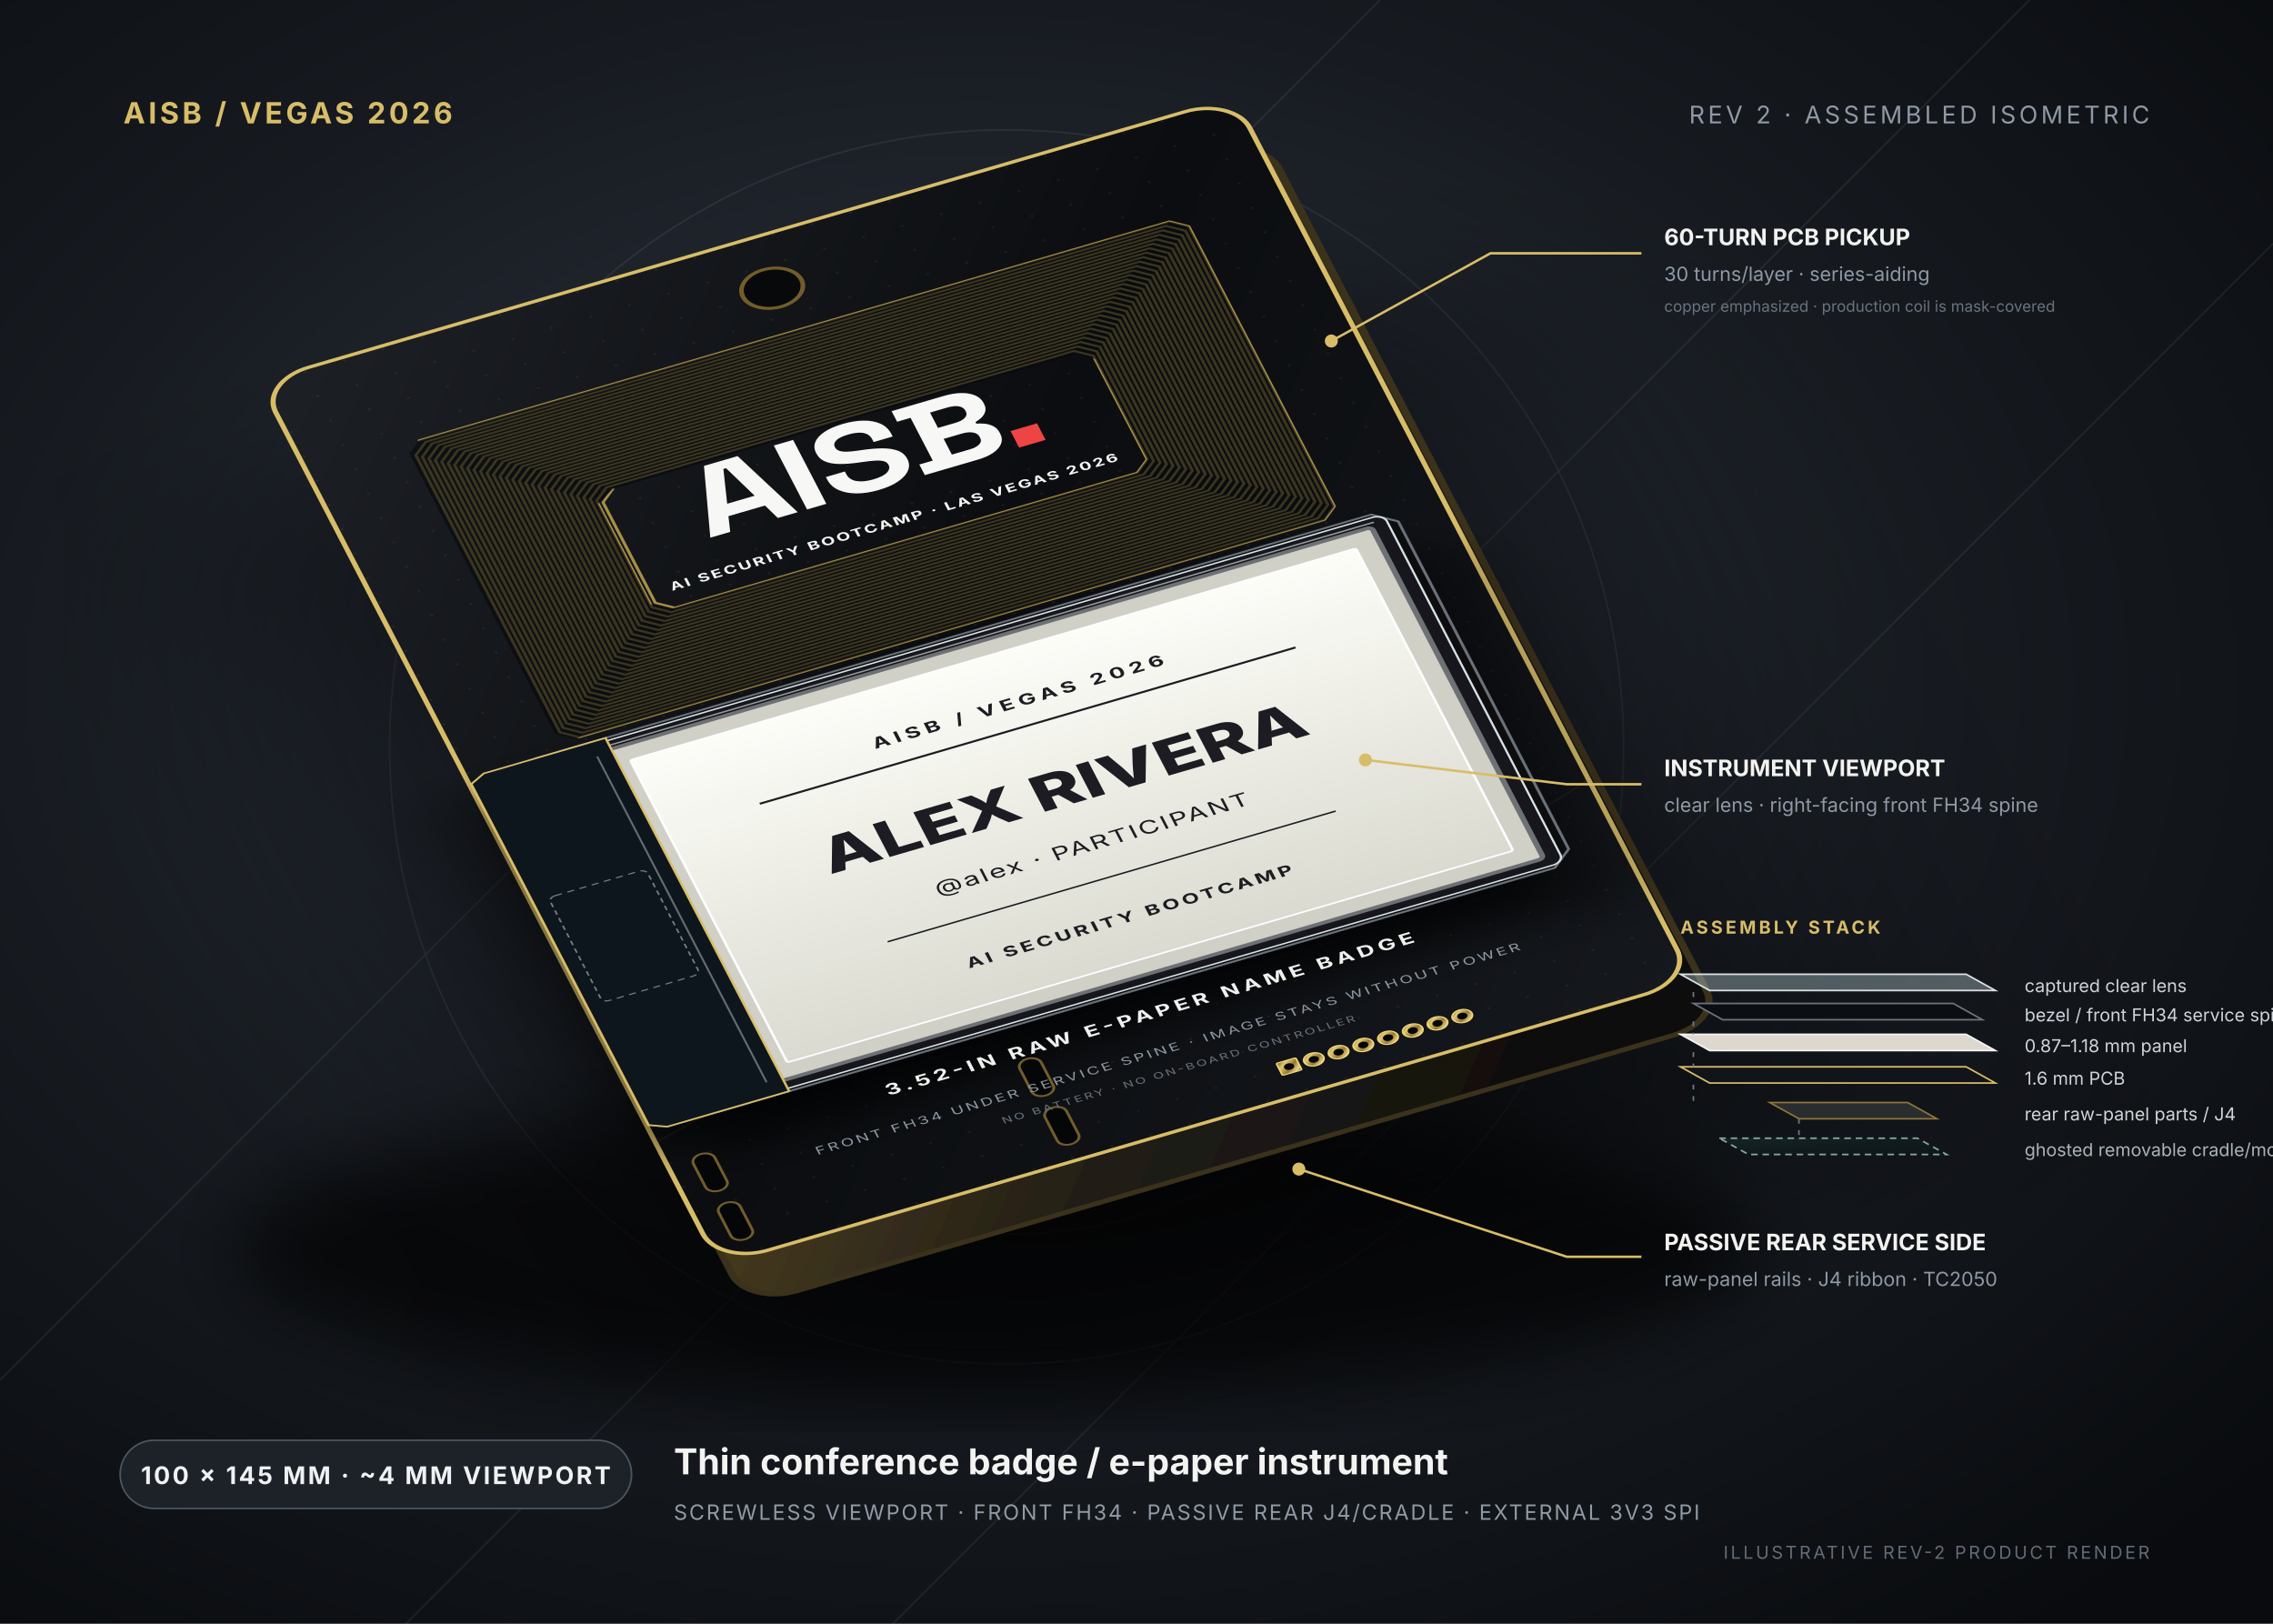
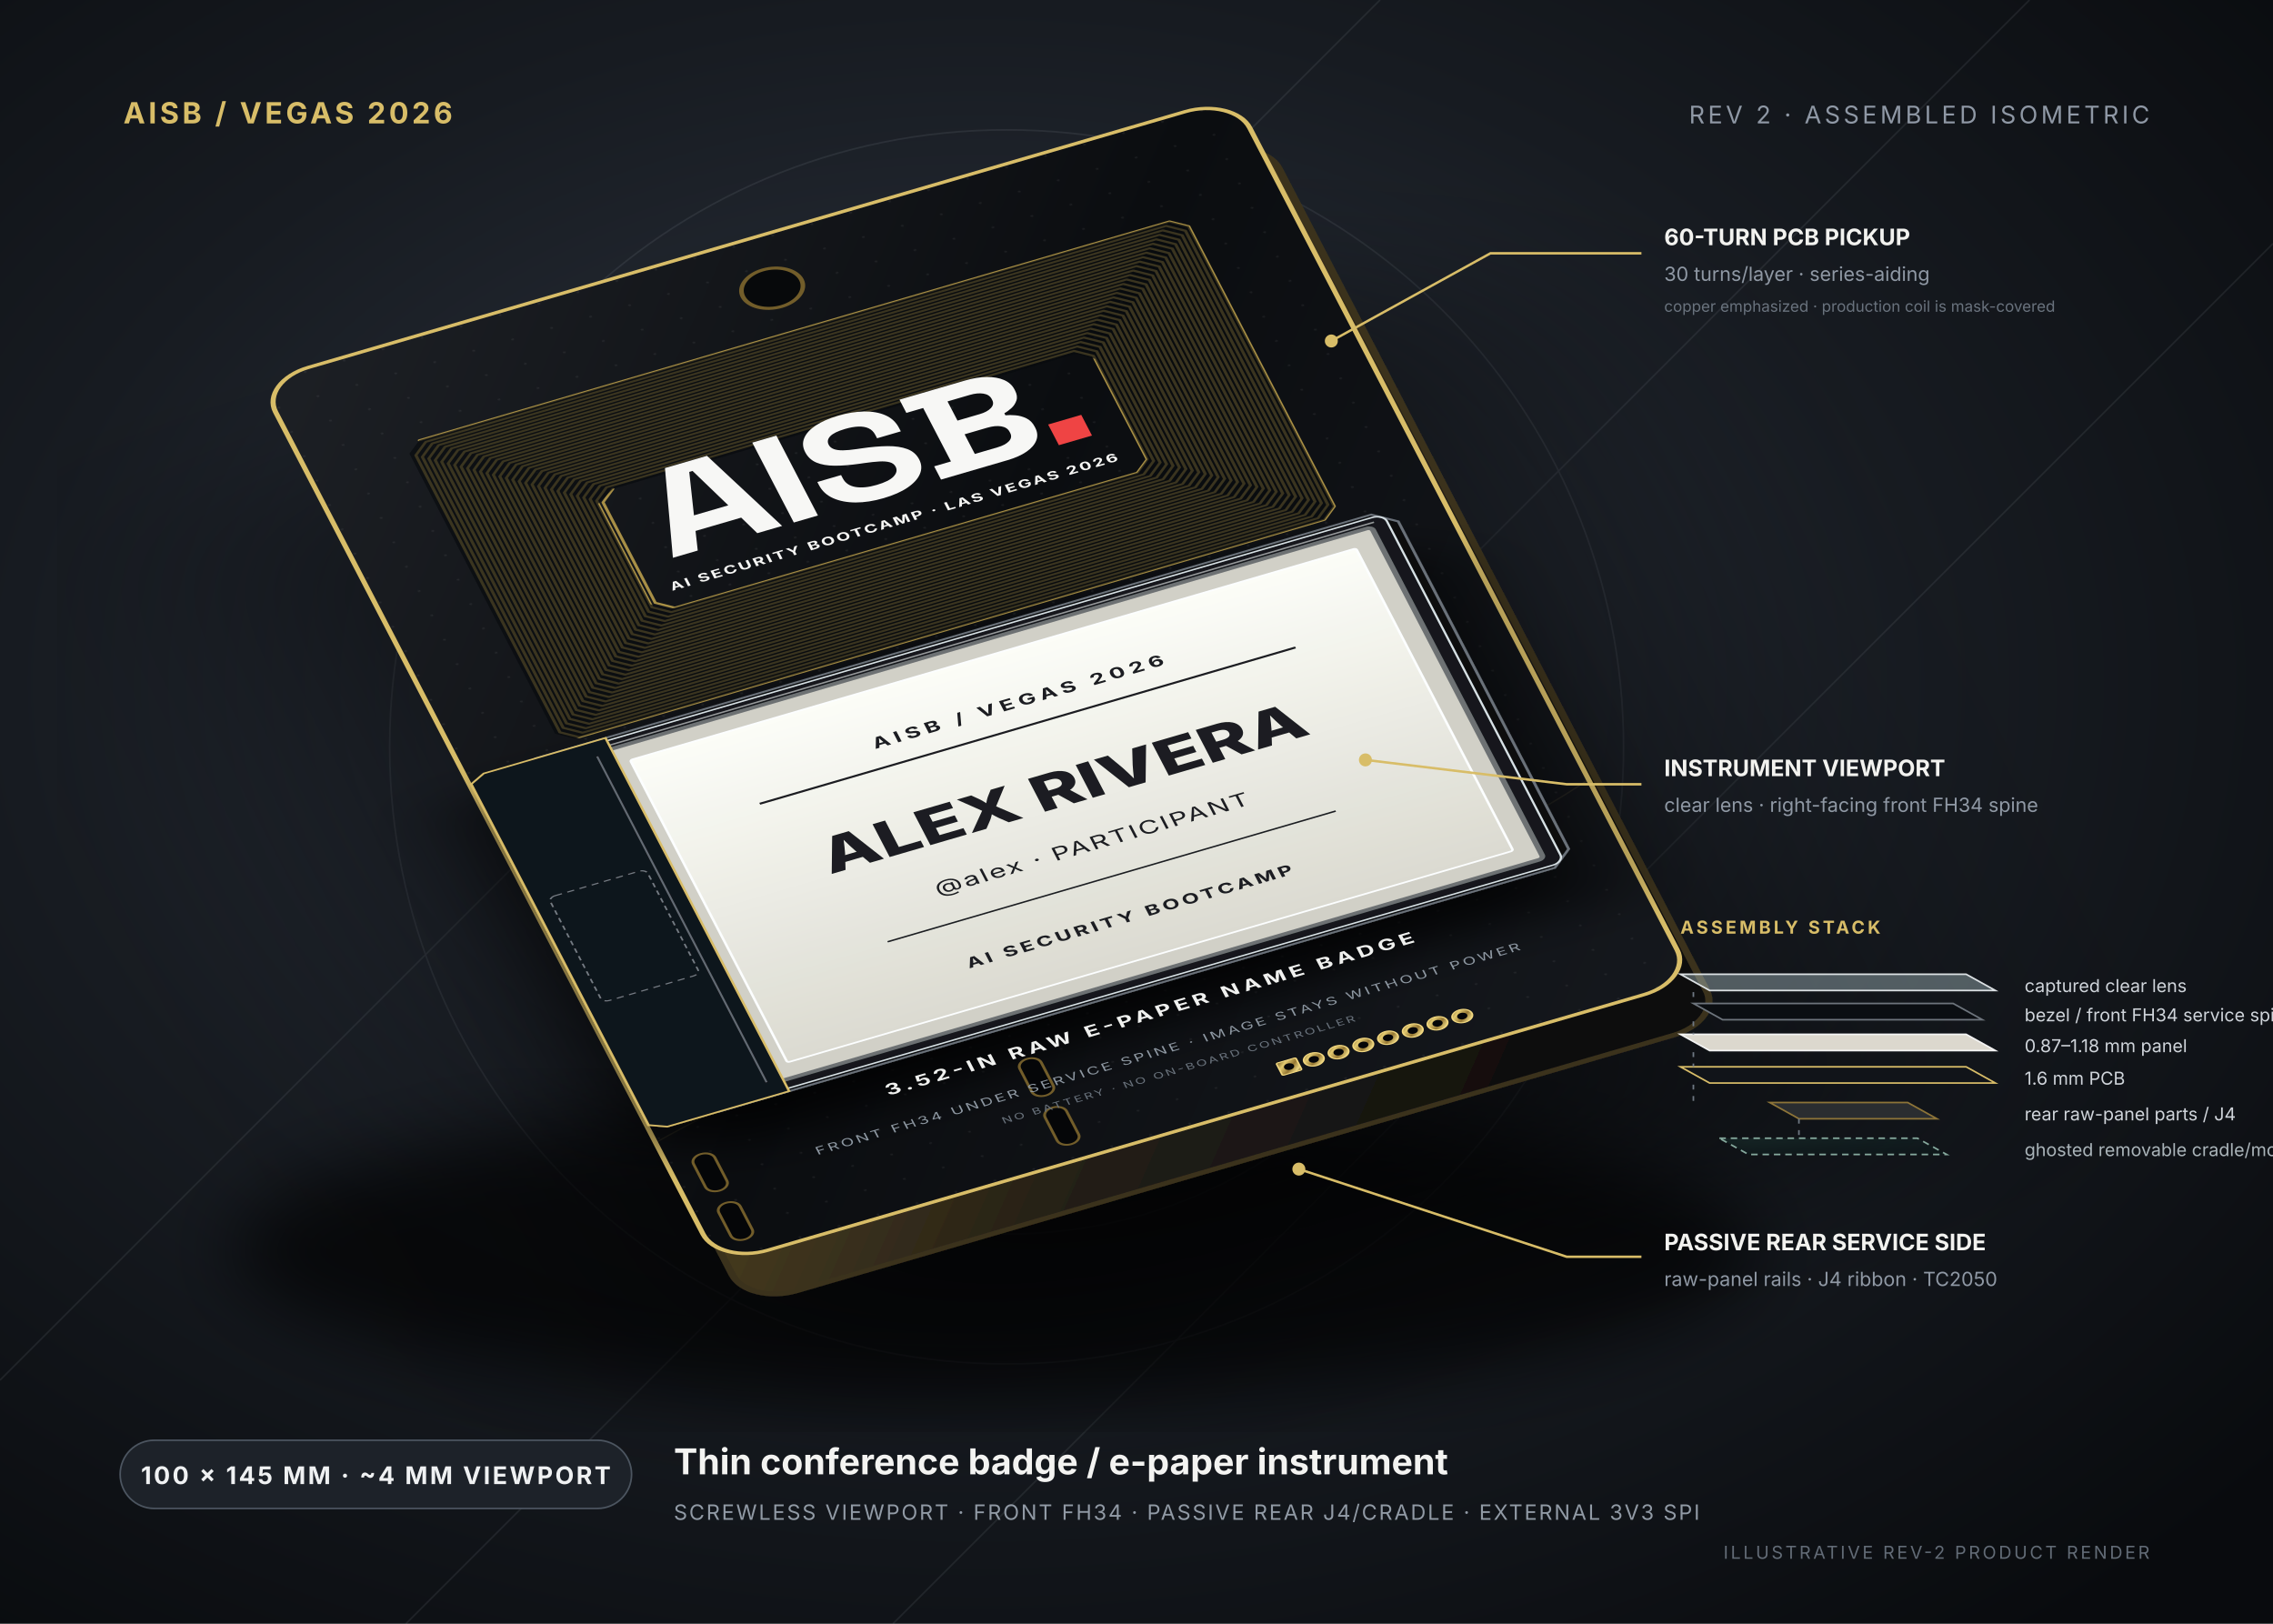
<svg xmlns="http://www.w3.org/2000/svg" viewBox="0 0 1400 1000" width="1400" height="1000" role="img" aria-labelledby="title desc">
  <defs>
    <radialGradient id="bg" cx="43%" cy="42%" r="75%">
      <stop stop-color="#303743" />
      <stop offset="0.56" stop-color="#171b21" />
      <stop offset="1" stop-color="#090b0e" />
    </radialGradient>
    <linearGradient id="board" x1="0" y1="0" x2="1" y2="1">
      <stop stop-color="#1d2025" />
      <stop offset="0.48" stop-color="#0b0d10" />
      <stop offset="1" stop-color="#15181d" />
    </linearGradient>
    <linearGradient id="edge" x1="0" y1="0" x2="1" y2="1">
      <stop stop-color="#b29643" />
      <stop offset="0.32" stop-color="#5e4d23" />
      <stop offset="0.68" stop-color="#211d16" />
      <stop offset="1" stop-color="#08090b" />
    </linearGradient>
    <linearGradient id="paper" x1="0" y1="0" x2="0" y2="1">
      <stop stop-color="#fffef7" />
      <stop offset="1" stop-color="#dcd9ce" />
    </linearGradient>
    <linearGradient id="gold" x1="0" y1="0" x2="1" y2="1">
      <stop stop-color="#725a21" />
      <stop offset="0.27" stop-color="#e2c970" />
      <stop offset="0.58" stop-color="#957733" />
      <stop offset="0.84" stop-color="#ead581" />
      <stop offset="1" stop-color="#624a18" />
    </linearGradient>
    <linearGradient id="module" x1="0" y1="0" x2="1" y2="1">
      <stop stop-color="#225247" />
      <stop offset="0.5" stop-color="#102f2b" />
      <stop offset="1" stop-color="#071b1a" />
    </linearGradient>
    <linearGradient id="metal" x1="0" y1="0" x2="1" y2="0">
      <stop stop-color="#61676d" />
      <stop offset="0.18" stop-color="#e3e6e7" />
      <stop offset="0.48" stop-color="#7e858b" />
      <stop offset="0.8" stop-color="#ecedef" />
      <stop offset="1" stop-color="#5e6469" />
    </linearGradient>
    <linearGradient id="flex" x1="0" y1="0" x2="1" y2="0">
      <stop stop-color="#81370d" />
      <stop offset="0.45" stop-color="#e58b2e" />
      <stop offset="1" stop-color="#743009" />
    </linearGradient>
    <pattern id="dots" width="4" height="4" patternUnits="userSpaceOnUse">
      <circle cx=".5" cy=".5" r=".14" fill="#fff" opacity="0.06" />
    </pattern>
    <filter id="shadow" x="-40%" y="-40%" width="180%" height="190%">
      <feDropShadow dx="0" dy="18" stdDeviation="18" flood-color="#000" flood-opacity="0.72" />
    </filter>
    <filter id="smallShadow" x="-40%" y="-40%" width="180%" height="190%">
      <feDropShadow dx="0" dy="5" stdDeviation="5" flood-color="#000" flood-opacity="0.8" />
    </filter>
    <filter id="blur">
      <feGaussianBlur stdDeviation="22" />
    </filter>
    <clipPath id="boardClip">
      <rect width="100" height="145" rx="5" />
    </clipPath>
  </defs>
  <rect width="1400" height="1000" fill="url(#bg)" />
  <g opacity="0.1" fill="none" stroke="#bac2cc">
    <path d="M0 850L850 0M250 1000L1250 0M550 1000L1400 150" />
    <circle cx="620" cy="460" r="380" />
    <circle cx="620" cy="460" r="300" />
  </g>
  <ellipse cx="612" cy="770" rx="470" ry="93" fill="#000" opacity="0.66" filter="url(#blur)" />
  <g font-family="Inter,Arial,sans-serif" letter-spacing="2">
    <text x="76" y="76" fill="#d8bd68" font-size="18" font-weight="700">AISB / VEGAS 2026</text>
    <text x="1324" y="76" text-anchor="end" fill="#8f98a5" font-size="15">REV 2 · ASSEMBLED ISOMETRIC</text>
  </g>
  <g transform="matrix(6 -1.75 1.95 3.75 178 260)" filter="url(#shadow)">
    <rect width="100" height="145" rx="5" fill="url(#edge)" stroke="#3a311e" stroke-width=".7" />
  </g>
  <g transform="matrix(6 -1.75 1.95 3.75 160 235)">
    <rect width="100" height="145" rx="5" fill="url(#board)" stroke="#d8bd68" stroke-width=".5" />
    <g clip-path="url(#boardClip)">
      <rect width="100" height="145" fill="url(#dots)" />
      <path d="M0 125c35-12 72 0 100-13" fill="none" stroke="#d8bd68" stroke-width=".18" opacity=".1" />
    </g>
    <circle cx="50" cy="8" r="3" fill="#07090b" stroke="#725d2a" stroke-width=".45" />
    <path d="M11.5 15 88.5 15 90 16.5 90 62.5 88.5 64 12 64 10.5 62.5 10.5 17 12 15.5 88 15.5 89.5 17 89.5 62 88 63.5 12.5 63.5 11 62 11 17.5 12.5 16 87.5 16 89 17.5 89 61.5 87.5 63 13 63 11.5 61.5 11.5 18 13 16.5 87 16.5 88.5 18 88.5 61 87 62.5 13.5 62.5 12 61 12 18.5 13.5 17 86.5 17 88 18.5 88 60.5 86.5 62 14 62 12.5 60.5 12.5 19 14 17.5 86 17.5 87.5 19 87.5 60 86 61.5 14.5 61.5 13 60 13 19.5 14.5 18 85.5 18 87 19.5 87 59.5 85.5 61 15 61 13.5 59.5 13.5 20 15 18.5 85 18.5 86.5 20 86.5 59 85 60.5 15.5 60.5 14 59 14 20.5 15.5 19 84.5 19 86 20.5 86 58.5 84.5 60 16 60 14.5 58.5 14.5 21 16 19.5 84 19.5 85.5 21 85.5 58 84 59.5 16.5 59.5 15 58 15 21.5 16.5 20 83.5 20 85 21.5 85 57.5 83.5 59 17 59 15.5 57.5 15.5 22 17 20.5 83 20.5 84.5 22 84.5 57 83 58.5 17.5 58.5 16 57 16 22.5 17.5 21 82.5 21 84 22.5 84 56.5 82.5 58 18 58 16.5 56.5 16.5 23 18 21.5 82 21.5 83.5 23 83.5 56 82 57.5 18.5 57.5 17 56 17 23.5 18.5 22 81.5 22 83 23.5 83 55.5 81.5 57 19 57 17.5 55.5 17.5 24 19 22.5 81 22.5 82.5 24 82.5 55 81 56.5 19.5 56.5 18 55 18 24.5 19.5 23 80.5 23 82 24.5 82 54.5 80.5 56 20 56 18.5 54.5 18.5 25 20 23.5 80 23.5 81.5 25 81.5 54 80 55.5 20.5 55.5 19 54 19 25.5 20.5 24 79.5 24 81 25.5 81 53.5 79.5 55 21 55 19.5 53.5 19.5 26 21 24.5 79 24.5 80.5 26 80.5 53 79 54.5 21.5 54.5 20 53 20 26.5 21.5 25 78.5 25 80 26.5 80 52.5 78.5 54 22 54 20.5 52.5 20.5 27 22 25.5 78 25.5 79.5 27 79.5 52 78 53.5 22.5 53.5 21 52 21 27.5 22.5 26 77.5 26 79 27.5 79 51.5 77.5 53 23 53 21.5 51.5 21.5 28 23 26.5 77 26.5 78.5 28 78.5 51 77 52.5 23.5 52.5 22 51 22 28.5 23.5 27 76.5 27 78 28.5 78 50.5 76.5 52 24 52 22.5 50.5 22.5 29 24 27.5 76 27.5 77.5 29 77.5 50 76 51.5 24.5 51.5 23 50 23 29.5 24.5 28 75.5 28 77 29.5 77 49.5 75.5 51 25 51 23.5 49.5 23.5 30 25 28.5 75 28.5 76.5 30 76.5 49 75 50.5 25.5 50.5 24 49 24 30.5 25.5 29 74.5 29 76 30.5 76 48.5 74.5 50 26 50 24.5 48.5 24.5 31 26 29.5 74 29.5 75.5 31 75.5 48 74 49.5 26.5 49.5 25 48 25 31.5 26.5 30" fill="none" stroke="#c8a94f" stroke-width=".30" stroke-linejoin="round" stroke-linecap="round" opacity=".82" />
    <path d="M11.5 15H88.5L90 16.5V62.5L88.5 64H11.5L10 62.5V16.5ZM26.5 30H74L75.5 31.5V48L74 49.5H26L24.5 48V31.5Z" fill="#070a0d" fill-rule="evenodd" opacity=".68" />
    <g font-family="Inter,Arial,sans-serif" text-anchor="middle">
-       <g fill="#f7f7f5" fill-rule="evenodd" transform="translate(32.65625 41) scale(.015 -.015)">
-         <path d="M18 0L202 700L432 700L616 0L480 0L442 154L192 154L154 0ZM223 276L411 276L326 617L308 617Z" />
-         <path d="M66 0L66 700L198 700L198 0Z" transform="translate(614)" />
-         <path d="M309 -14Q228 -14 166 15Q104 44 69 98Q34 152 34 228L34 256L164 256L164 228Q164 165 203 133.5Q242 102 309 102Q377 102 410.5 129Q444 156 444 198Q444 227 427.5 245Q411 263 379.5 274.5Q348 286 303 296L280 301Q208 317 156.5 341.5Q105 366 77.5 406Q50 446 50 510Q50 574 80.5 619.5Q111 665 166.5 689.5Q222 714 297 714Q372 714 430.5 688.5Q489 663 522.5 612.5Q556 562 556 486L556 456L426 456L426 486Q426 526 410.5 550.5Q395 575 366 586.5Q337 598 297 598Q237 598 208.5 575.5Q180 553 180 514Q180 488 193.5 470Q207 452 234 440Q261 428 303 419L326 414Q401 398 456.5 373Q512 348 543 307Q574 266 574 202Q574 138 541.5 89.5Q509 41 449.5 13.5Q390 -14 309 -14Z" transform="translate(858)" />
-         <path d="M46 0L46 116L138 116L138 584L46 584L46 700L406 700Q470 700 517.5 678.5Q565 657 591.5 617.5Q618 578 618 523L618 513Q618 465 600 434.5Q582 404 557.5 387.5Q533 371 511 364L511 346Q533 340 559 323.5Q585 307 603.5 276Q622 245 622 195L622 185Q622 127 595 85.5Q568 44 520.5 22Q473 0 410 0ZM270 120L394 120Q437 120 463.5 141Q490 162 490 201L490 211Q490 250 464 271Q438 292 394 292L270 292ZM270 412L392 412Q433 412 459.5 433Q486 454 486 491L486 501Q486 539 460 559.5Q434 580 392 580L270 580Z" transform="translate(1440)" />
+       <g transform="translate(50 35.75) scale(1.25) translate(-50 -35.75)">
+         <g fill="#f7f7f5" fill-rule="evenodd" transform="translate(32.65625 41) scale(.015 -.015)">
+           <path d="M18 0L202 700L432 700L616 0L480 0L442 154L192 154L154 0ZM223 276L411 276L326 617L308 617Z" />
+           <path d="M66 0L66 700L198 700L198 0Z" transform="translate(614)" />
+           <path d="M309 -14Q228 -14 166 15Q104 44 69 98Q34 152 34 228L34 256L164 256L164 228Q164 165 203 133.5Q242 102 309 102Q377 102 410.5 129Q444 156 444 198Q444 227 427.5 245Q411 263 379.5 274.5Q348 286 303 296L280 301Q208 317 156.5 341.5Q105 366 77.5 406Q50 446 50 510Q50 574 80.5 619.5Q111 665 166.5 689.5Q222 714 297 714Q372 714 430.5 688.5Q489 663 522.5 612.5Q556 562 556 486L556 456L426 456L426 486Q426 526 410.5 550.5Q395 575 366 586.5Q337 598 297 598Q237 598 208.5 575.5Q180 553 180 514Q180 488 193.5 470Q207 452 234 440Q261 428 303 419L326 414Q401 398 456.5 373Q512 348 543 307Q574 266 574 202Q574 138 541.5 89.5Q509 41 449.5 13.5Q390 -14 309 -14Z" transform="translate(858)" />
+           <path d="M46 0L46 116L138 116L138 584L46 584L46 700L406 700Q470 700 517.5 678.5Q565 657 591.5 617.5Q618 578 618 523L618 513Q618 465 600 434.5Q582 404 557.5 387.5Q533 371 511 364L511 346Q533 340 559 323.5Q585 307 603.5 276Q622 245 622 195L622 185Q622 127 595 85.5Q568 44 520.5 22Q473 0 410 0ZM270 120L394 120Q437 120 463.5 141Q490 162 490 201L490 211Q490 250 464 271Q438 292 394 292L270 292ZM270 412L392 412Q433 412 459.5 433Q486 454 486 491L486 501Q486 539 460 559.5Q434 580 392 580L270 580Z" transform="translate(1440)" />
+         </g>
+         <rect x="64.625" y="38.281" width="2.719" height="2.719" fill="#ef4444" />
      </g>
-       <rect x="64.625" y="38.281" width="2.719" height="2.719" fill="#ef4444" />
      <text x="50" y="47" fill="#f6f6f4" font-size="1.75" font-weight="700" letter-spacing=".22">AI SECURITY BOOTCAMP · LAS VEGAS 2026</text>
    </g>
    <g filter="url(#smallShadow)">
      <rect x="4" y="87.955" width="3.65" height="12.5" fill="url(#flex)" stroke="#f2ac54" stroke-width=".18" />
      <path d="M4.1 88.5h3.45M4.1 89.05h3.45M4.1 89.6h3.45M4.1 90.15h3.45M4.1 90.7h3.45M4.1 91.25h3.45M4.1 91.8h3.45M4.1 92.35h3.45M4.1 92.9h3.45M4.1 93.45h3.45M4.1 94h3.45M4.1 94.55h3.45M4.1 95.1h3.45M4.1 95.65h3.45M4.1 96.2h3.45M4.1 96.75h3.45M4.1 97.3h3.45M4.1 97.85h3.45M4.1 98.4h3.45M4.1 98.95h3.45M4.1 99.5h3.45M4.1 100.05h3.45" stroke="#ffce77" stroke-width=".12" opacity=".62" />
      <rect x="1.7" y="86.15" width="3.8" height="16.1" rx=".6" fill="#15191d" stroke="#858c92" stroke-width=".24" />
      <rect x="1.7" y="86.8" width="1.65" height="14.8" rx=".35" fill="#292e32" />
      <path d="M1.72 87.2h1.1M1.72 101.2h1.1" stroke="#c8cbcb" stroke-width=".45" />
      <path d="M4.7 88.35h.6M4.7 88.9h.6M4.7 89.45h.6M4.7 90h.6M4.7 90.55h.6M4.7 91.1h.6M4.7 91.65h.6M4.7 92.2h.6M4.7 92.75h.6M4.7 93.3h.6M4.7 93.85h.6M4.7 94.4h.6M4.7 94.95h.6M4.7 95.5h.6M4.7 96.05h.6M4.7 96.6h.6M4.7 97.15h.6M4.7 97.7h.6M4.7 98.25h.6M4.7 98.8h.6M4.7 99.35h.6M4.7 99.9h.6M4.7 100.45h.6M4.7 101h.6" stroke="#e2c66d" stroke-width=".18" />
      <path d="M5.5 87.2v14" stroke="#edf0ef" stroke-width=".28" opacity=".82" />
      <path d="M7.1 65.2h85.8l2.1 2.1v53.8l-2.1 2.1H7.1L6 122.1V66.3zm7.2 3.55v50.9h75.5v-50.9z" fill="#090c0f" fill-rule="evenodd" stroke="#6a7179" stroke-width=".28" />
      <rect x="7.65" y="67" width="84.7" height="54.41" rx=".5" fill="#d1cec4" stroke="#686a6b" stroke-width=".55" />
      <rect x="15.47" y="69.37" width="74.51" height="49.67" rx=".25" fill="url(#paper)" stroke="#fff" stroke-width=".25" />
      <rect x="8.7" y="81" width="4.8" height="27" rx=".6" fill="#b6b3aa" opacity=".82" />
      <g font-family="Inter,Arial,sans-serif" text-anchor="middle" fill="#111214">
        <text x="52.725" y="78" font-size="2.3" font-weight="700" letter-spacing=".5">AISB / VEGAS 2026</text>
        <path d="M25 81h55" stroke="#111214" stroke-width=".3" />
        <text x="52.725" y="94" font-size="7.4" font-weight="800">ALEX RIVERA</text>
        <text x="52.725" y="101.5" font-size="2.8" letter-spacing=".2">@alex · PARTICIPANT</text>
        <path d="M30 106h46" stroke="#111214" stroke-width=".22" />
        <text x="52.725" y="113.2" font-size="2.15" font-weight="700" letter-spacing=".35">AI SECURITY BOOTCAMP</text>
      </g>
      <rect x="6" y="65.65" width="88" height="57.1" rx="1.15" fill="#d8f3ff" fill-opacity=".055" stroke="#d7e0e4" stroke-width=".22" />
      <path d="M7 66.4h85.8" stroke="#fff" stroke-width=".22" opacity=".55" />
      <path d="M.2 66.2l1.6-1h12.5v58H1.8l-1.6-1z" fill="#11151a" stroke="#d8bd68" stroke-width=".24" />
      <path d="M12.7 67.5v53.5" stroke="#626a73" stroke-width=".2" />
      <rect x="1.8" y="85.6" width="10" height="17.2" rx=".7" fill="none" stroke="#737c84" stroke-width=".17" stroke-dasharray=".7 .55" />
    </g>
    <g fill="#050608" stroke="#725d2a" stroke-width=".28">
      <rect x="2.4" y="128.5" width="2.2" height="6" rx="1.1" />
      <rect x="35.9" y="128.5" width="2.2" height="6" rx="1.1" />
      <rect x="2.4" y="136.5" width="2.2" height="6" rx="1.1" />
      <rect x="35.9" y="136.5" width="2.2" height="6" rx="1.1" />
    </g>
    <g fill="url(#gold)" stroke="#f2d780" stroke-width=".16">
      <rect x="59" y="139.5" width="2" height="2" rx=".15" />
      <circle cx="62.54" cy="140.5" r="1" />
      <circle cx="65.08" cy="140.5" r="1" />
      <circle cx="67.62" cy="140.5" r="1" />
      <circle cx="70.16" cy="140.5" r="1" />
      <circle cx="72.7" cy="140.5" r="1" />
      <circle cx="75.24" cy="140.5" r="1" />
      <circle cx="77.78" cy="140.5" r="1" />
    </g>
    <g fill="#050608">
      <circle cx="60" cy="140.5" r=".5" />
      <circle cx="62.54" cy="140.5" r=".5" />
      <circle cx="65.08" cy="140.5" r=".5" />
      <circle cx="67.62" cy="140.5" r=".5" />
      <circle cx="70.16" cy="140.5" r=".5" />
      <circle cx="72.7" cy="140.5" r=".5" />
      <circle cx="75.24" cy="140.5" r=".5" />
      <circle cx="77.78" cy="140.5" r=".5" />
    </g>
    <g font-family="Inter,Arial,sans-serif" text-anchor="middle">
      <text x="50" y="128" fill="#f0f1ef" font-size="2.35" font-weight="700" letter-spacing=".42">3.52-IN RAW E-PAPER NAME BADGE</text>
      <text x="50" y="133.5" fill="#8e98a2" font-size="1.65" letter-spacing=".28">FRONT FH34 UNDER SERVICE SPINE · IMAGE STAYS WITHOUT POWER</text>
      <text x="50" y="136.8" fill="#69727c" font-size="1.35" letter-spacing=".22">NO BATTERY · NO ON-BOARD CONTROLLER</text>
    </g>
  </g>
  <g font-family="Inter,Arial,sans-serif">
    <g>
      <path d="M820 210l98-54h93" fill="none" stroke="#d8bd68" stroke-width="1.5" />
      <circle cx="820" cy="210" r="4" fill="#d8bd68" />
      <text x="1025" y="151" fill="#f2f2ef" font-size="14" font-weight="700">60-TURN PCB PICKUP</text>
      <text x="1025" y="173" fill="#8f98a4" font-size="12">30 turns/layer · series-aiding</text>
      <text x="1025" y="192" fill="#69727d" font-size="9.5">copper emphasized · production coil is mask-covered</text>
    </g>
    <g>
      <path d="M841 468l124 15h46" fill="none" stroke="#d8bd68" stroke-width="1.5" />
      <circle cx="841" cy="468" r="4" fill="#d8bd68" />
      <text x="1025" y="478" fill="#f2f2ef" font-size="14" font-weight="700">INSTRUMENT VIEWPORT</text>
      <text x="1025" y="500" fill="#8f98a4" font-size="12">clear lens · right-facing front FH34 spine</text>
    </g>
    <g>
      <path d="M800 720l165 54h46" fill="none" stroke="#d8bd68" stroke-width="1.5" />
      <circle cx="800" cy="720" r="4" fill="#d8bd68" />
      <text x="1025" y="770" fill="#f2f2ef" font-size="14" font-weight="700">PASSIVE REAR SERVICE SIDE</text>
      <text x="1025" y="792" fill="#8f98a4" font-size="12">raw-panel rails · J4 ribbon · TC2050</text>
    </g>
  </g>
  <g transform="translate(1035 575)" font-family="Inter,Arial,sans-serif">
    <text x="0" y="0" fill="#d8bd68" font-size="11" font-weight="700" letter-spacing="1.8">ASSEMBLY STACK</text>
    <g transform="translate(0 25)">
      <path d="M0 0h176l18 10H18z" fill="#d9f3fa" fill-opacity=".32" stroke="#dbe0e3" />
      <text x="212" y="11" fill="#cfd4da" font-size="11">captured clear lens</text>
      <path d="M8 18h160l18 10H26z" fill="#0b0e12" stroke="#6d747c" />
      <text x="212" y="29" fill="#cfd4da" font-size="11">bezel / front FH34 service spine</text>
      <path d="M0 37h176l18 10H18z" fill="#e6e2d7" stroke="#fff" opacity=".95" />
      <text x="212" y="48" fill="#cfd4da" font-size="11">0.87–1.18 mm panel</text>
      <path d="M0 57h176l18 10H18z" fill="#111419" stroke="#d8bd68" />
      <text x="212" y="68" fill="#cfd4da" font-size="11">1.6 mm PCB</text>
      <path d="M55 79h85l18 10H73z" fill="#2a2d30" stroke="#8d7438" />
      <text x="212" y="90" fill="#cfd4da" font-size="11">rear raw-panel parts / J4</text>
      <path d="M24 101h122l18 10H42z" fill="url(#module)" fill-opacity=".28" stroke="#86a99d" stroke-dasharray="4 3" />
      <text x="212" y="112" fill="#aab4b9" font-size="11">ghosted removable cradle/module</text>
      <g fill="none" stroke="#6f7883" stroke-dasharray="3 4">
        <path d="M8 11v7M8 29v8M8 48v9M8 68v11M73 89v12" />
      </g>
    </g>
  </g>
  <g font-family="Inter,Arial,sans-serif">
    <rect x="74" y="887" width="315" height="42" rx="21" fill="#1d2229" stroke="#4c5560" />
    <text x="231.5" y="914" text-anchor="middle" fill="#eff1f2" font-size="15" font-weight="700" letter-spacing="1.4">100 × 145 MM · ~4 MM VIEWPORT</text>
    <text x="415" y="908" fill="#f3f3f1" font-size="22" font-weight="700">Thin conference badge / e-paper instrument</text>
    <text x="415" y="936" fill="#919aa5" font-size="13" letter-spacing="1.1">SCREWLESS VIEWPORT · FRONT FH34 · PASSIVE REAR J4/CRADLE · EXTERNAL 3V3 SPI</text>
    <text x="1324" y="960" text-anchor="end" fill="#626b76" font-size="11" letter-spacing="1.5">ILLUSTRATIVE REV-2 PRODUCT RENDER</text>
  </g>
</svg>
